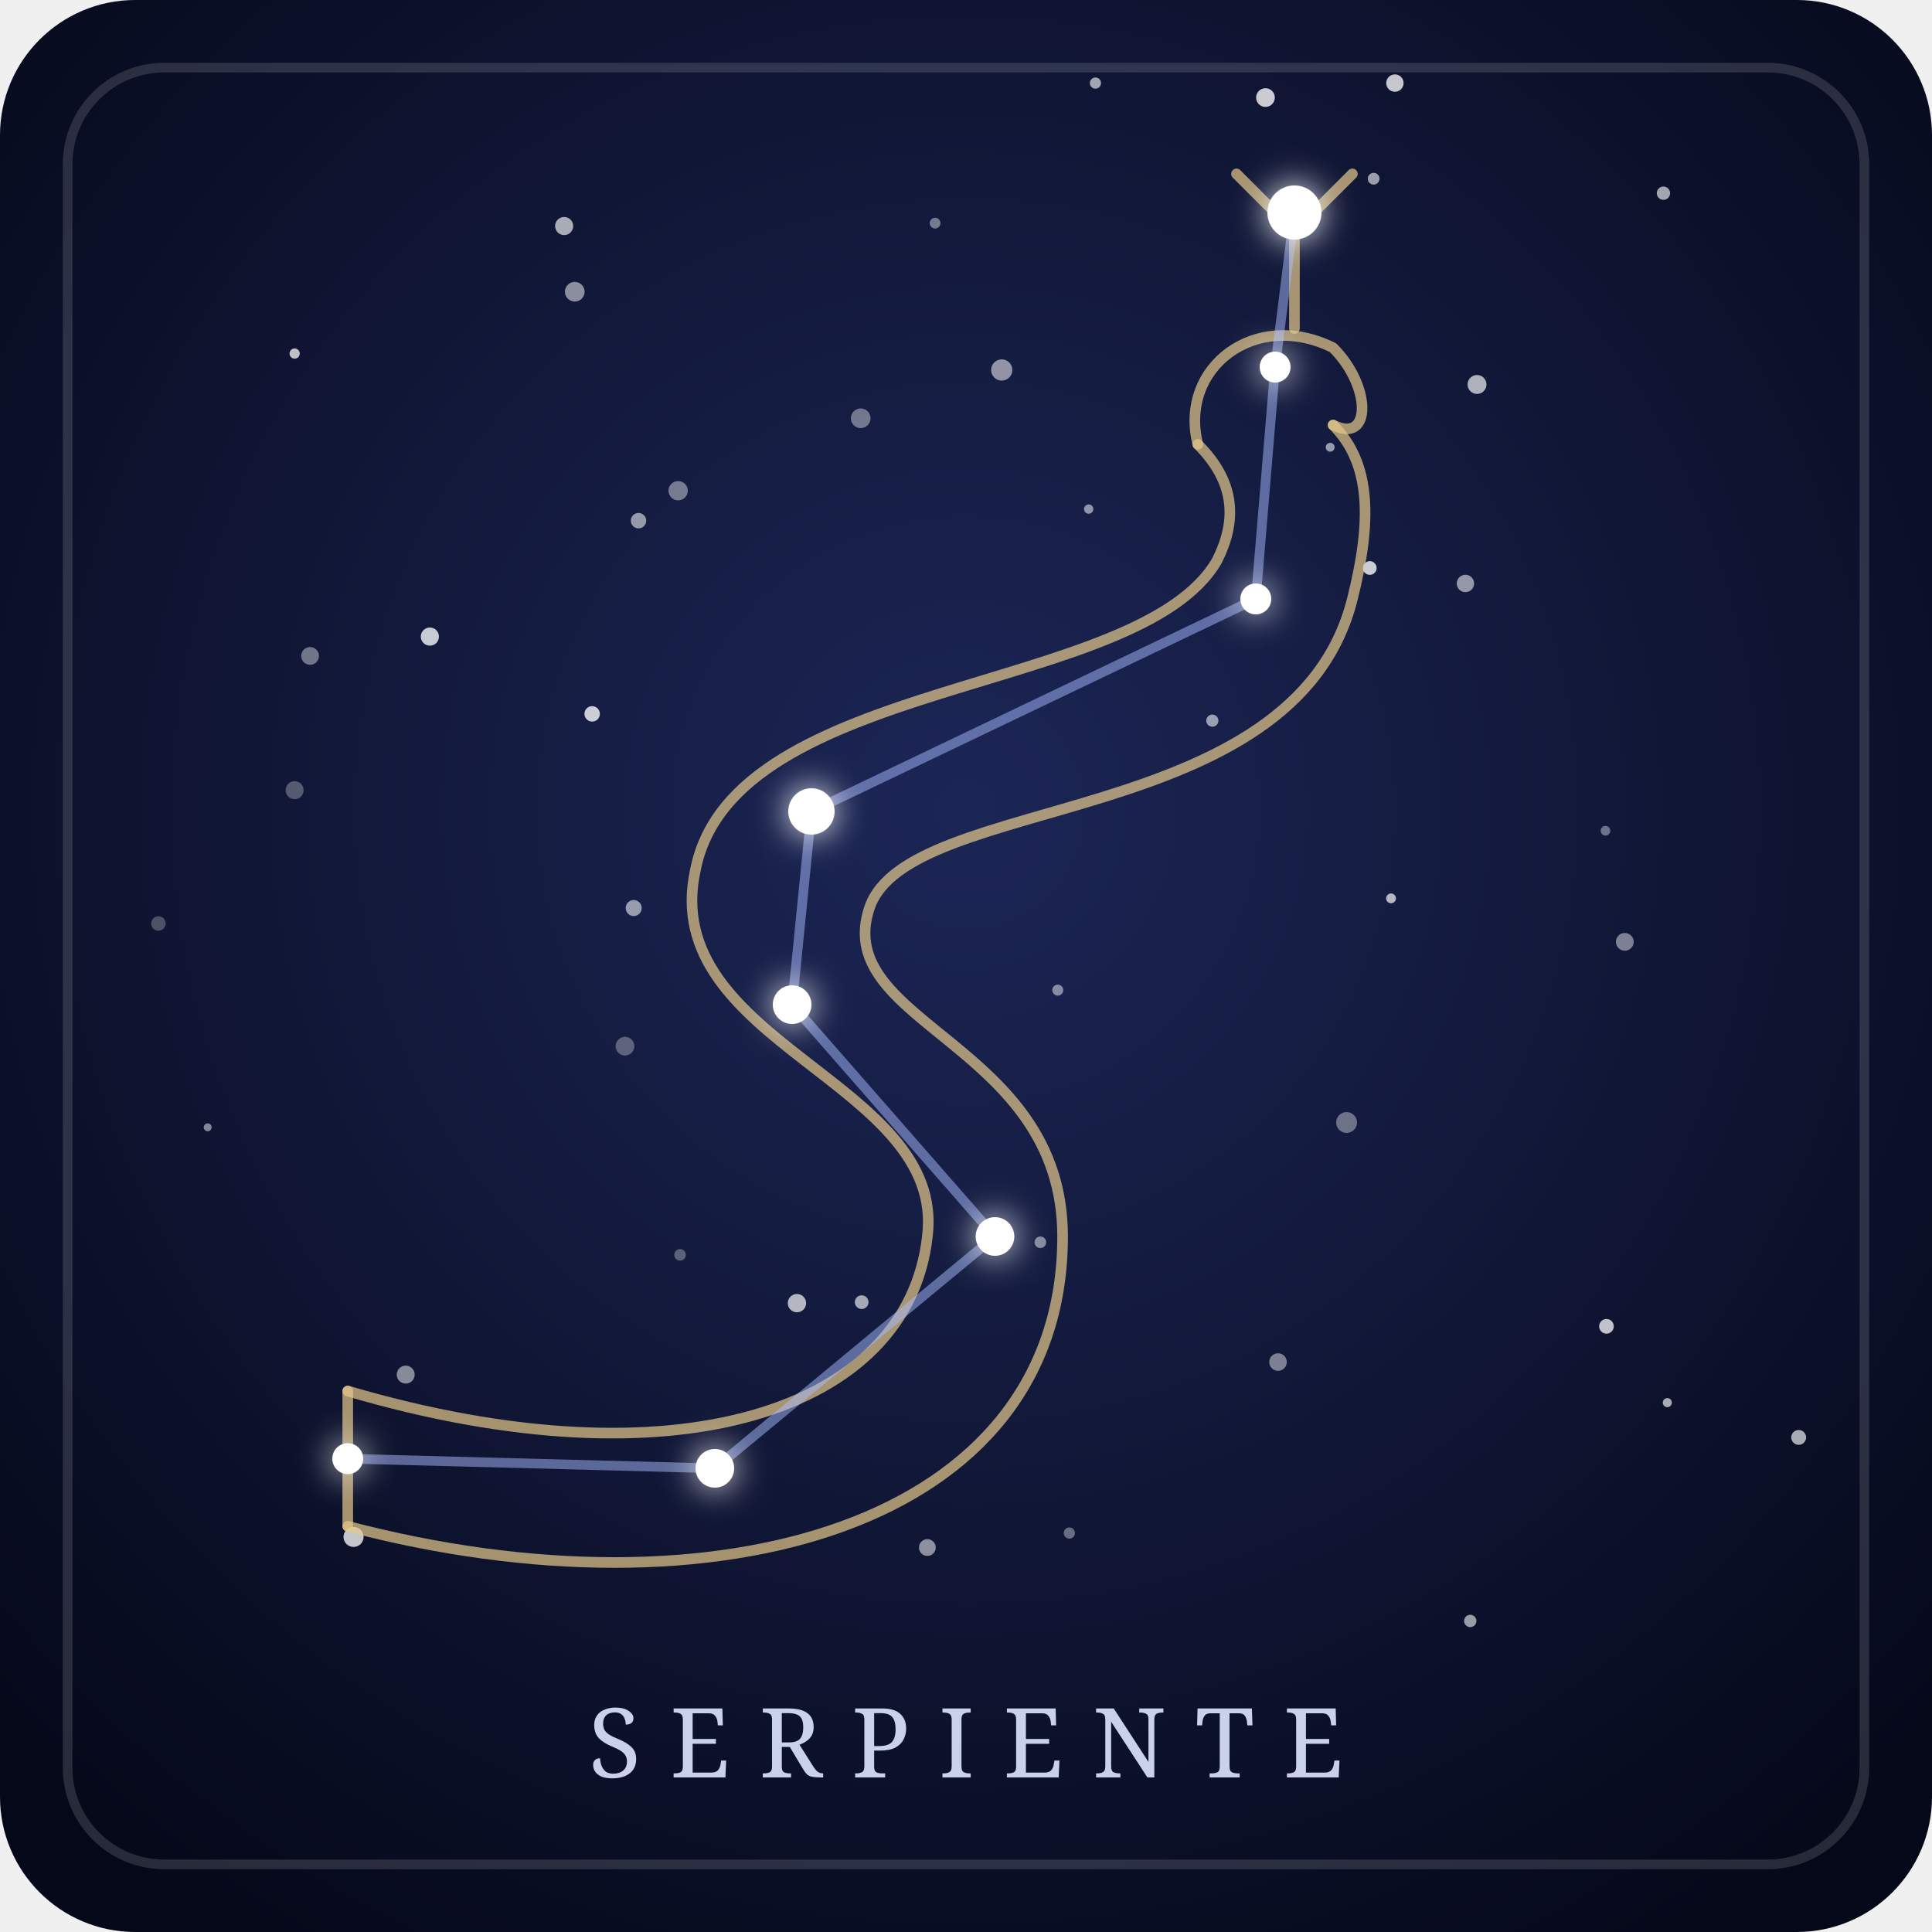
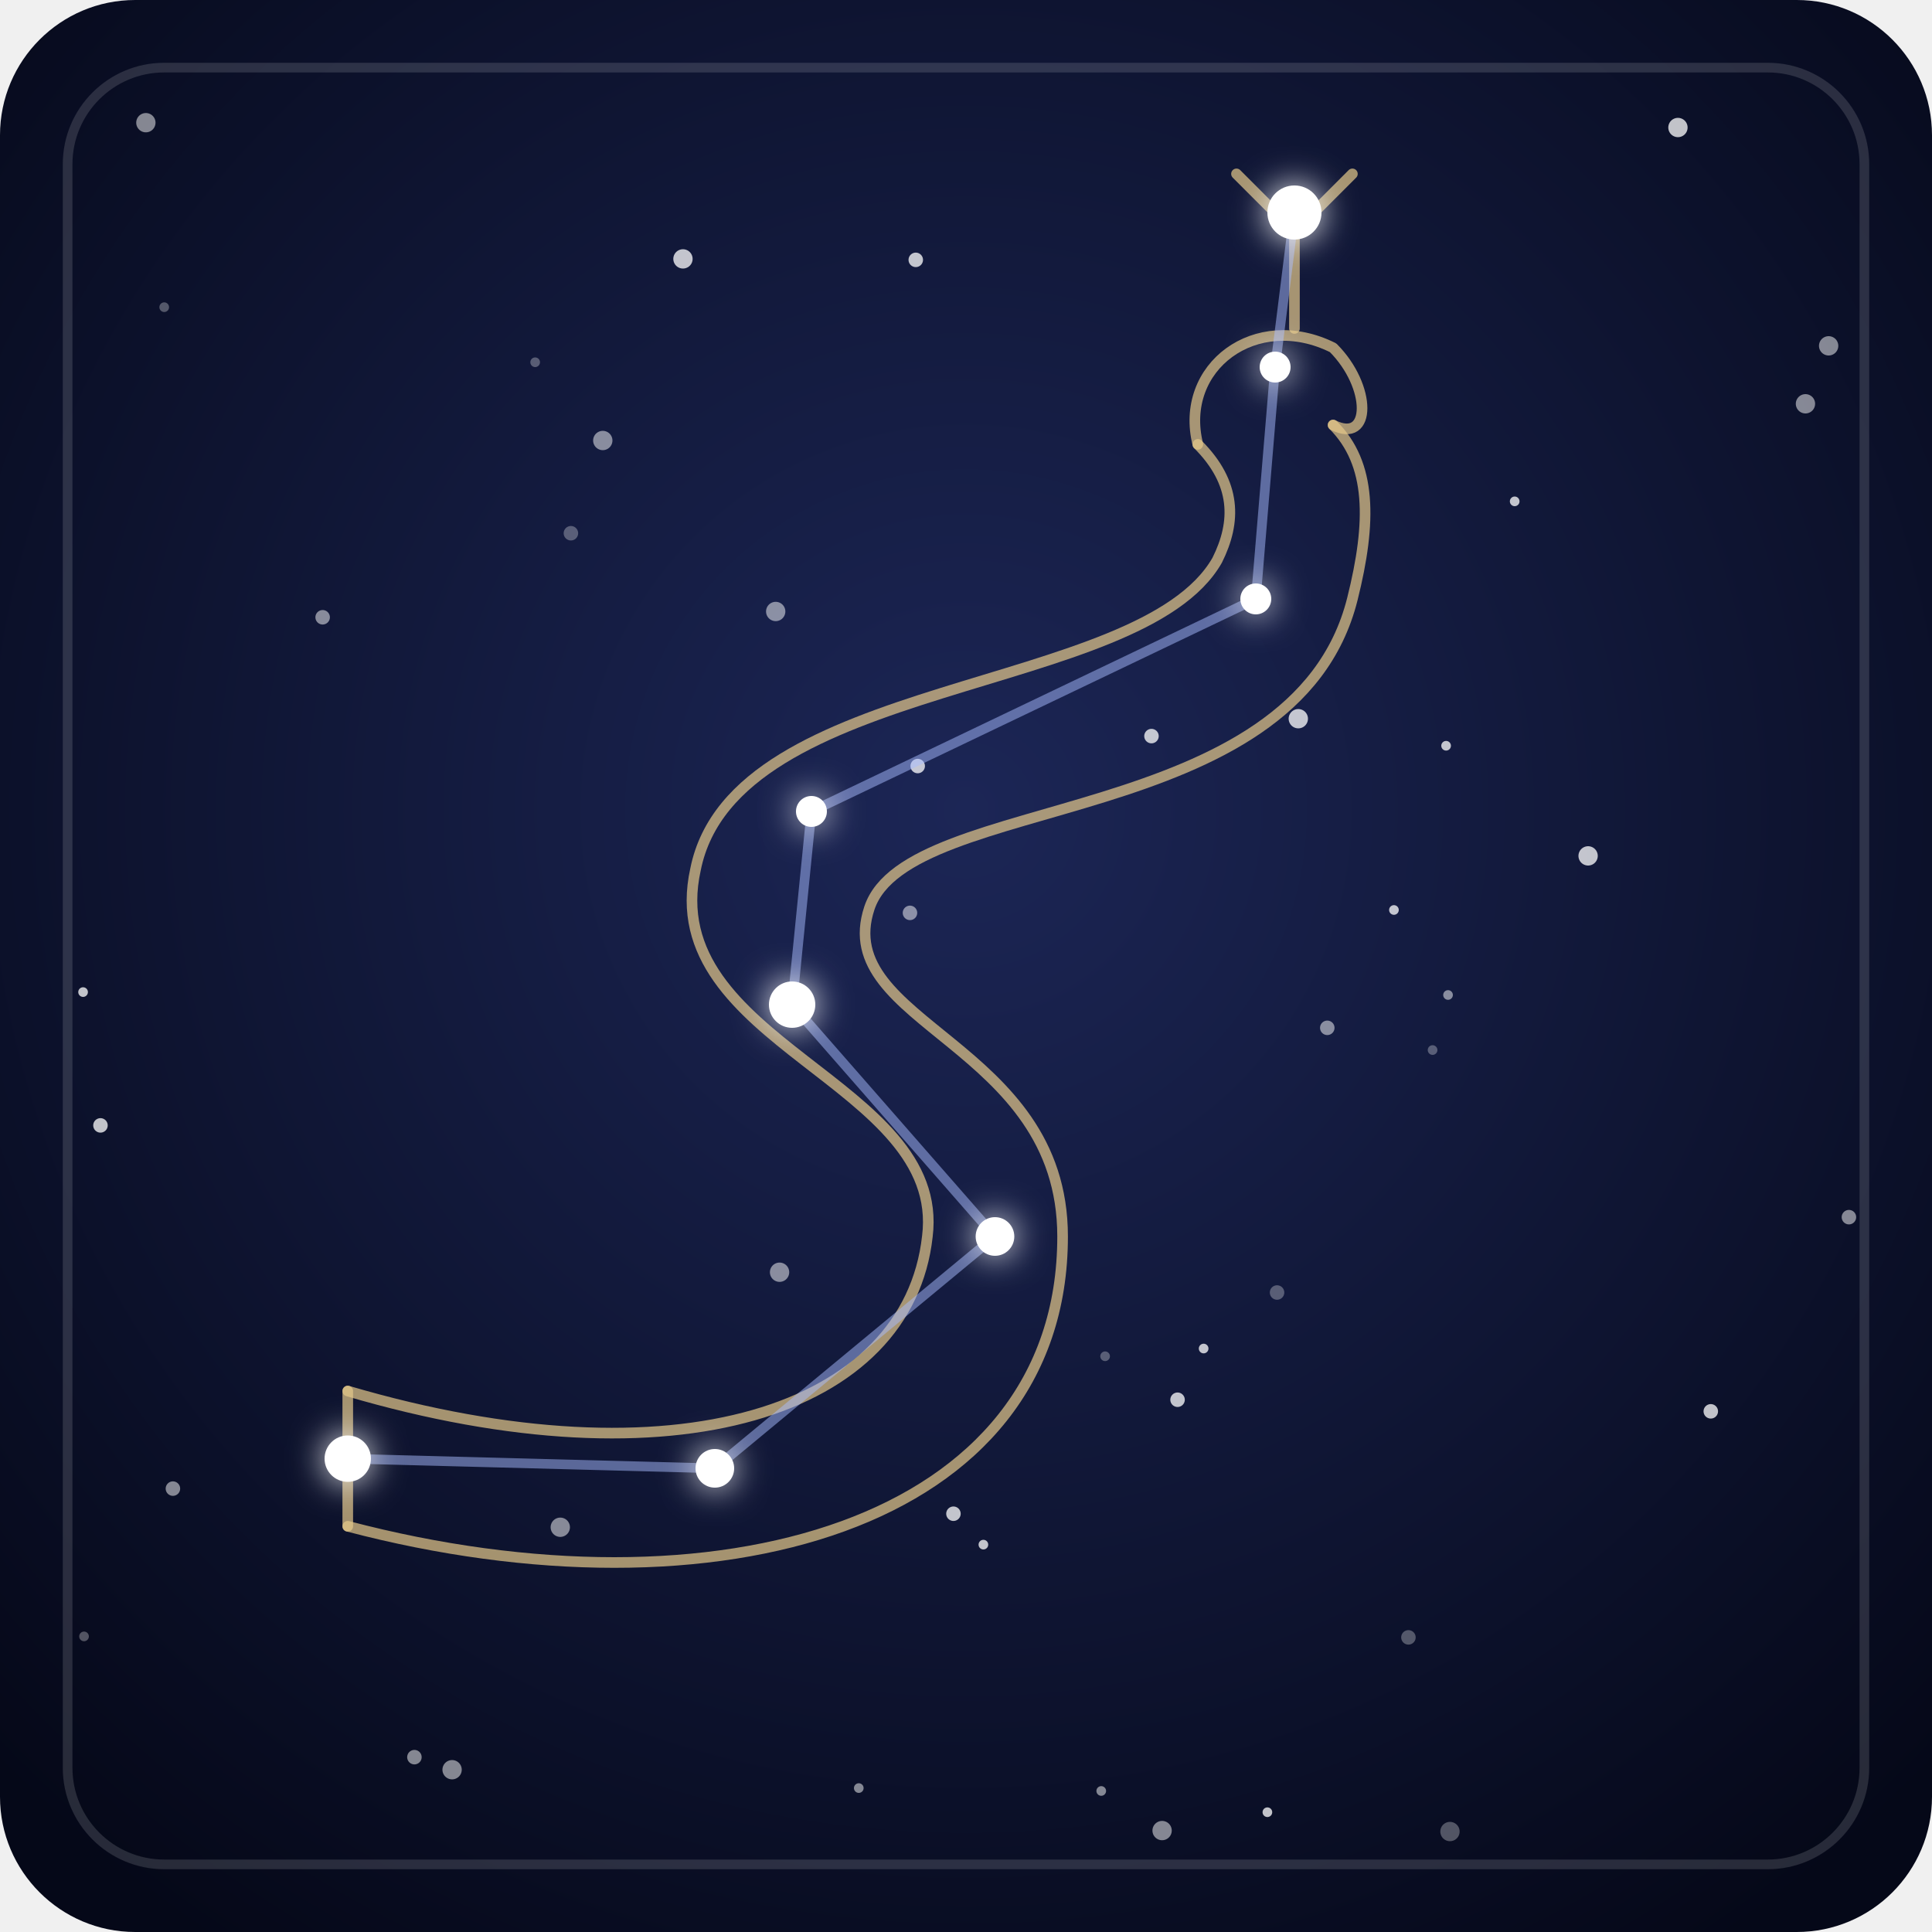
- <svg xmlns="http://www.w3.org/2000/svg" viewBox="0 0 200 200" role="img" aria-labelledby="t-serpiente d-serpiente">
+ <svg xmlns="http://www.w3.org/2000/svg" viewBox="0 0 200 200">
  <defs>
    <radialGradient id="fondo-serpiente" cx="50%" cy="42%" r="70%">
      <stop offset="0" stop-color="#1c2656" />
      <stop offset="1" stop-color="#050818" />
    </radialGradient>
    <filter id="brillo-serpiente" x="-300%" y="-300%" width="700%" height="700%">
      <feGaussianBlur stdDeviation="1.8" result="halo" />
      <feMerge>
        <feMergeNode in="halo" />
        <feMergeNode in="SourceGraphic" />
      </feMerge>
    </filter>
  </defs>
  <rect width="200" height="200" rx="14" fill="url(#fondo-serpiente)" />
  <rect x="7" y="7" width="186" height="186" rx="10" fill="none" stroke="#ffffff" stroke-opacity="0.14" />
-   <g fill="#ffffff">
-     <circle cx="110.7" cy="158.7" r="0.58" fill-opacity="0.37" />
-     <circle cx="109.5" cy="102.5" r="0.57" fill-opacity="0.48" />
-     <circle cx="166.2" cy="86.0" r="0.50" fill-opacity="0.39" />
-     <circle cx="131.0" cy="10.1" r="0.97" fill-opacity="0.78" />
-     <circle cx="107.7" cy="128.6" r="0.60" fill-opacity="0.48" />
-     <circle cx="44.5" cy="65.9" r="0.94" fill-opacity="0.77" />
-     <circle cx="61.3" cy="73.9" r="0.80" fill-opacity="0.78" />
-     <circle cx="30.5" cy="81.8" r="0.93" fill-opacity="0.29" />
-     <circle cx="65.6" cy="94.0" r="0.83" fill-opacity="0.56" />
-     <circle cx="66.1" cy="53.9" r="0.80" fill-opacity="0.55" />
-     <circle cx="168.2" cy="97.5" r="0.92" fill-opacity="0.46" />
-     <circle cx="137.7" cy="46.3" r="0.46" fill-opacity="0.56" />
-     <circle cx="89.2" cy="134.8" r="0.71" fill-opacity="0.62" />
-     <circle cx="166.3" cy="137.3" r="0.76" fill-opacity="0.74" />
-     <circle cx="58.4" cy="23.4" r="0.94" fill-opacity="0.64" />
-     <circle cx="142.2" cy="18.5" r="0.61" fill-opacity="0.58" />
-     <circle cx="36.6" cy="159.1" r="1.04" fill-opacity="0.76" />
-     <circle cx="144.4" cy="8.6" r="0.90" fill-opacity="0.76" />
-     <circle cx="96.8" cy="23.1" r="0.56" fill-opacity="0.42" />
-     <circle cx="16.4" cy="95.6" r="0.75" fill-opacity="0.26" />
-     <circle cx="89.1" cy="43.3" r="1.02" fill-opacity="0.40" />
-     <circle cx="112.7" cy="52.7" r="0.48" fill-opacity="0.53" />
-     <circle cx="113.4" cy="8.6" r="0.58" fill-opacity="0.61" />
-     <circle cx="30.5" cy="36.6" r="0.53" fill-opacity="0.73" />
-     <circle cx="96.0" cy="160.2" r="0.87" fill-opacity="0.52" />
-     <circle cx="70.2" cy="50.8" r="1.00" fill-opacity="0.42" />
-     <circle cx="70.4" cy="129.9" r="0.60" fill-opacity="0.31" />
-     <circle cx="82.5" cy="134.9" r="0.95" fill-opacity="0.68" />
-     <circle cx="172.6" cy="145.2" r="0.47" fill-opacity="0.65" />
-     <circle cx="125.5" cy="74.6" r="0.63" fill-opacity="0.57" />
-     <circle cx="64.7" cy="108.3" r="0.97" fill-opacity="0.31" />
-     <circle cx="186.2" cy="148.8" r="0.77" fill-opacity="0.65" />
-     <circle cx="172.2" cy="20.0" r="0.69" fill-opacity="0.62" />
-     <circle cx="103.7" cy="38.3" r="1.10" fill-opacity="0.53" />
-     <circle cx="144.0" cy="93.0" r="0.51" fill-opacity="0.68" />
-     <circle cx="32.1" cy="67.9" r="0.92" fill-opacity="0.41" />
-     <circle cx="42.0" cy="142.3" r="0.93" fill-opacity="0.50" />
-     <circle cx="152.2" cy="167.8" r="0.64" fill-opacity="0.58" />
-     <circle cx="141.8" cy="58.8" r="0.71" fill-opacity="0.78" />
-     <circle cx="139.4" cy="116.2" r="1.08" fill-opacity="0.38" />
-     <circle cx="59.5" cy="30.2" r="1.02" fill-opacity="0.51" />
-     <circle cx="152.9" cy="39.8" r="0.98" fill-opacity="0.66" />
-     <circle cx="132.3" cy="141.0" r="0.91" fill-opacity="0.45" />
-     <circle cx="151.7" cy="60.4" r="0.90" fill-opacity="0.55" />
-     <circle cx="21.5" cy="116.7" r="0.41" fill-opacity="0.49" />
-   </g>
+   <path stroke="#ffffff" stroke-opacity="0.3" stroke-width="1.0" stroke-linecap="round" d="M148.3 108.7h0M114.4 140.4h0M8.7 169.4h0M17.0 31.8h0M55.4 37.5h0" />
+   <path stroke="#ffffff" stroke-opacity="0.3" stroke-width="1.5" stroke-linecap="round" d="M145.8 169.5h0M132.2 133.8h0M59.1 55.2h0" />
+   <path stroke="#ffffff" stroke-opacity="0.3" stroke-width="2.0" stroke-linecap="round" d="M150.1 189.6h0" />
+   <path stroke="#ffffff" stroke-opacity="0.5" stroke-width="1.0" stroke-linecap="round" d="M149.9 103.0h0M88.9 185.1h0M114.0 185.4h0" />
+   <path stroke="#ffffff" stroke-opacity="0.5" stroke-width="1.5" stroke-linecap="round" d="M94.2 94.5h0M17.9 154.1h0M33.4 63.9h0M42.9 181.9h0M137.4 106.4h0M191.4 126.0h0" />
+   <path stroke="#ffffff" stroke-opacity="0.5" stroke-width="2.0" stroke-linecap="round" d="M15.1 12.7h0M80.7 131.7h0M189.3 35.8h0M46.8 183.2h0M62.4 45.6h0M120.3 189.5h0M186.9 41.8h0M80.3 63.3h0M58.0 158.1h0" />
+   <path stroke="#ffffff" stroke-opacity="0.75" stroke-width="1.0" stroke-linecap="round" d="M156.8 51.9h0M124.6 139.6h0M144.3 94.2h0M101.8 159.9h0M131.2 187.6h0M149.7 77.2h0M8.6 102.7h0" />
+   <path stroke="#ffffff" stroke-opacity="0.75" stroke-width="1.5" stroke-linecap="round" d="M94.8 26.9h0M177.1 146.1h0M121.9 144.9h0M119.2 76.2h0M95.0 79.3h0M98.7 156.7h0M10.4 116.5h0" />
+   <path stroke="#ffffff" stroke-opacity="0.75" stroke-width="2.0" stroke-linecap="round" d="M70.7 26.8h0M173.7 13.2h0M164.4 88.6h0M134.4 74.4h0" />
  <g fill="none" stroke="#e6c98b" stroke-opacity="0.7" stroke-width="1.1" stroke-linecap="round" stroke-linejoin="round">
    <path d="M36 144 C70 154 94 146 96 128 C98 112 68 108 72 90 C76 70 118 72 126 58 C128 54 128 50 124 46" />
    <path d="M36 158 C74 168 110 158 110 128 C110 108 86 106 90 94 C94 82 134 86 140 62 C142 54 142 48 138 44" />
    <path d="M36 144 L36 158" />
    <path d="M124 46 C122 38 130 32 138 36 C142 40 142 46 138 44" />
    <path d="M134 34 L134 24 L128 18" />
    <path d="M134 24 L140 18" />
  </g>
  <g stroke="#a9bcff" stroke-width="1" stroke-opacity="0.5" stroke-linecap="round">
    <line x1="134" y1="22" x2="132" y2="38" />
    <line x1="132" y1="38" x2="130" y2="62" />
    <line x1="130" y1="62" x2="84" y2="84" />
    <line x1="84" y1="84" x2="82" y2="104" />
    <line x1="82" y1="104" x2="103" y2="128" />
    <line x1="103" y1="128" x2="74" y2="152" />
    <line x1="74" y1="152" x2="36" y2="151" />
  </g>
  <g fill="#ffffff" filter="url(#brillo-serpiente)">
    <circle cx="134" cy="22" r="2.8" />
    <circle cx="132" cy="38" r="1.6" />
    <circle cx="130" cy="62" r="1.6" />
-     <circle cx="84" cy="84" r="2.4" />
-     <circle cx="82" cy="104" r="2.0" />
+     <circle cx="84" cy="84" r="1.6" />
+     <circle cx="82" cy="104" r="2.4" />
    <circle cx="103" cy="128" r="2.0" />
    <circle cx="74" cy="152" r="2.0" />
-     <circle cx="36" cy="151" r="1.6" />
+     <circle cx="36" cy="151" r="2.4" />
  </g>
-   <text x="100" y="184" text-anchor="middle" font-family="Georgia, serif" font-size="10" letter-spacing="3" fill="#dfe6ff" fill-opacity="0.9">SERPIENTE</text>
</svg>
